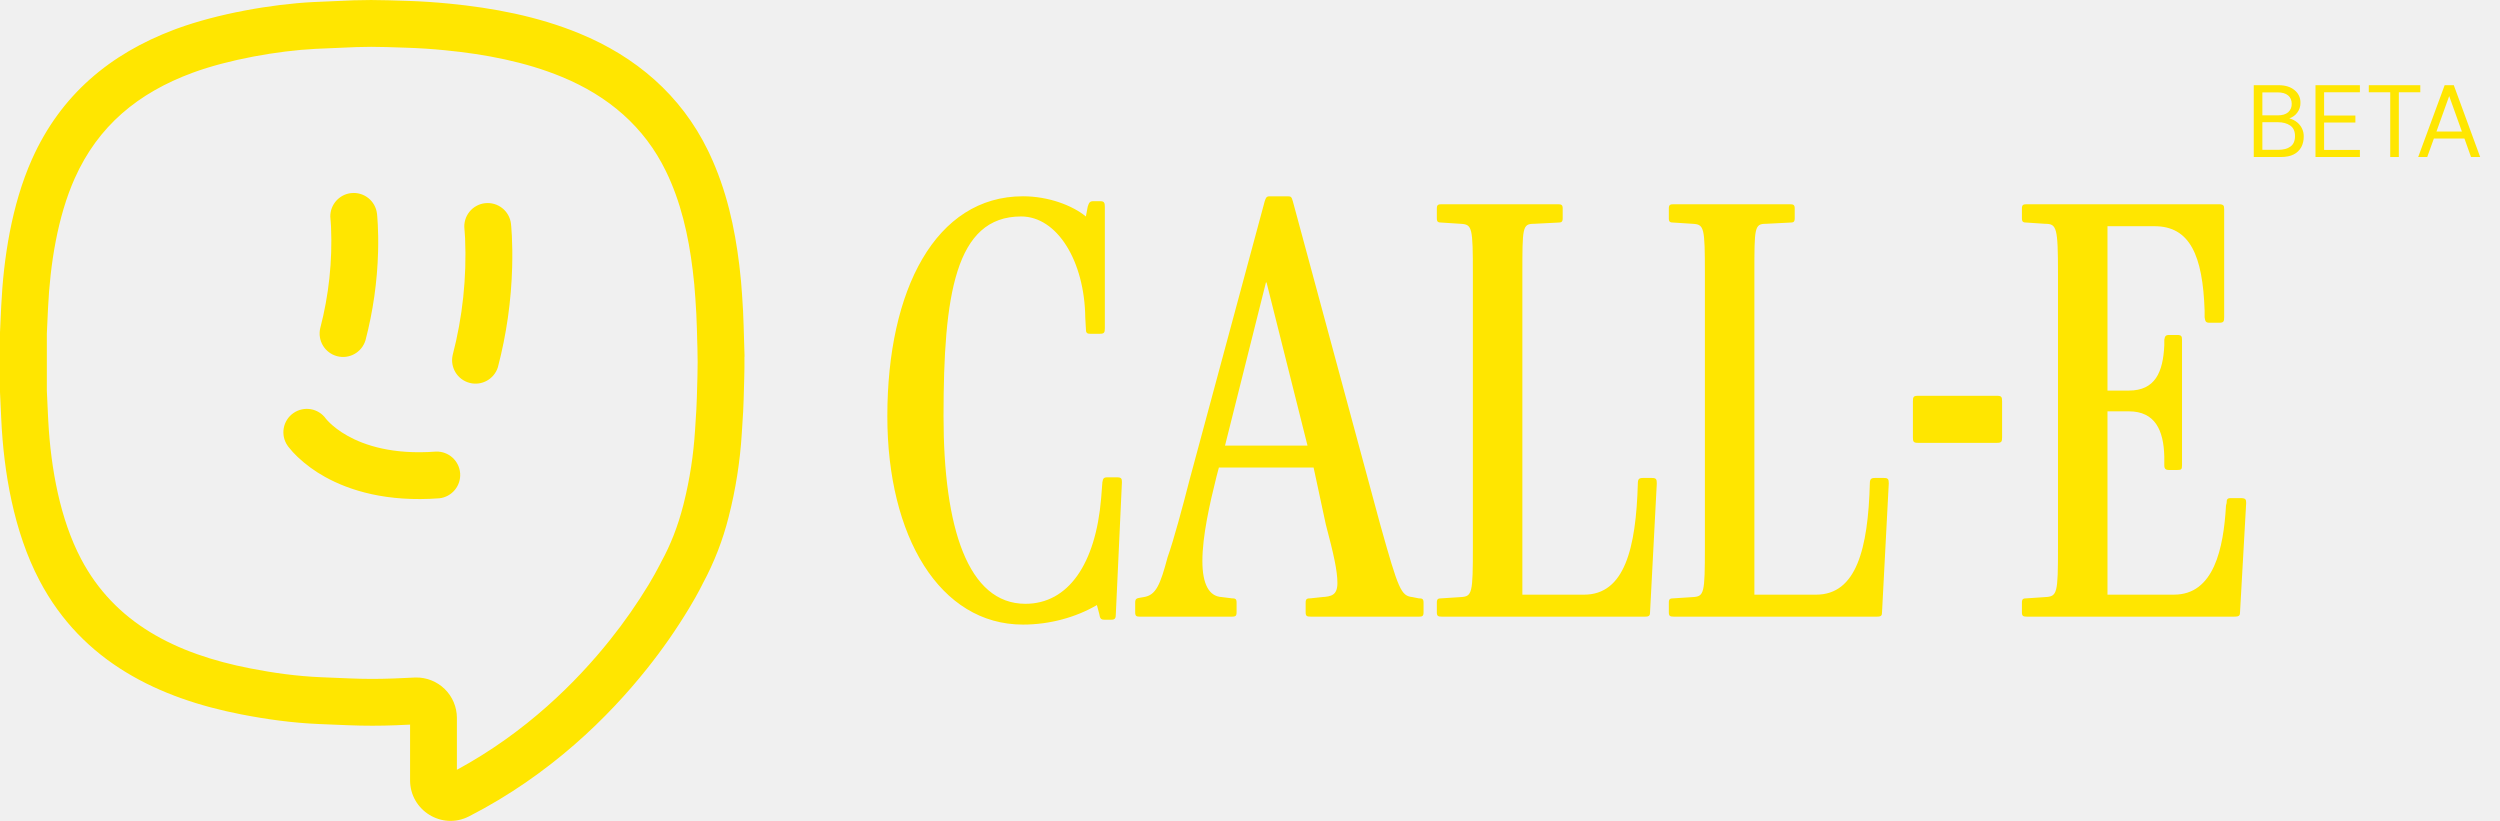
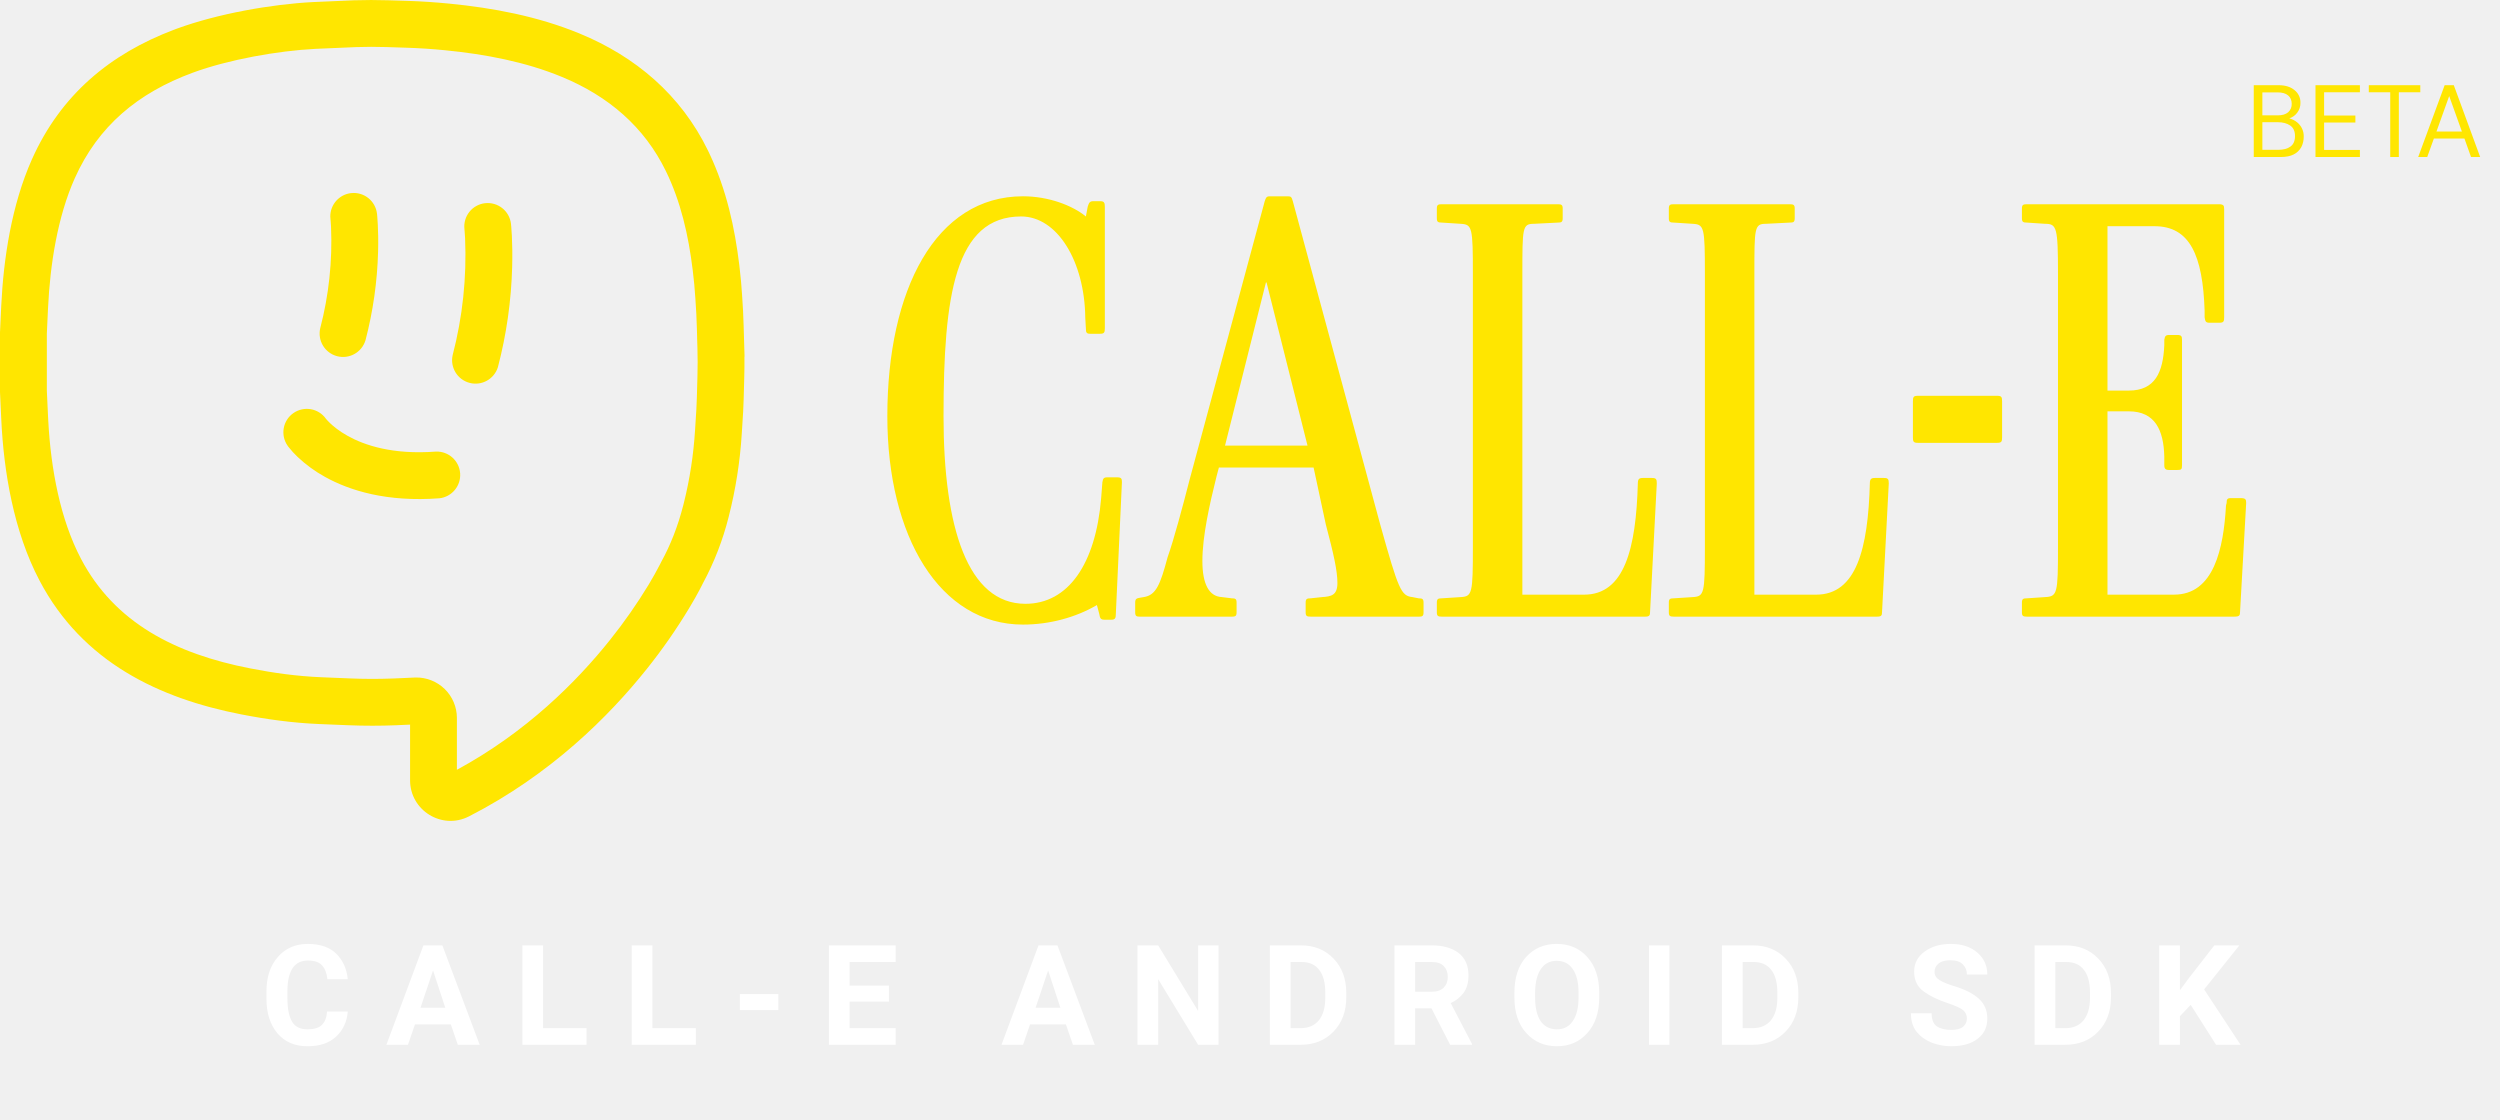
- <svg xmlns="http://www.w3.org/2000/svg" width="134" height="44" fill="none" viewBox="0 0 134 44">
+ <svg xmlns="http://www.w3.org/2000/svg" width="134" height="60" fill="none" viewBox="0 0 134 60">
  <path fill="#FFE600" d="M120.801 8.416v-3.85h1.326q.544 0 .858.264a.83.83 0 0 1 .319.676.84.84 0 0 1-.176.539.84.84 0 0 1-.418.297q.252.077.423.22a.95.95 0 0 1 .347.759q0 .32-.132.567a.94.94 0 0 1-.407.39q-.27.138-.688.138zm.462-.385h.847q.423-.001.66-.176.242-.177.242-.561 0-.39-.258-.567-.26-.176-.655-.176h-.836zm0-1.848h.831q.357 0 .55-.165a.57.57 0 0 0 .192-.451q0-.292-.192-.451-.194-.165-.567-.165h-.814zm2.847 2.233v-3.85h2.381v.379h-1.919v1.249h1.677v.374h-1.677v1.468h1.919v.38zm4.006 0V4.945h-1.149v-.38h2.761v.38h-1.15v3.47zm1.499 0 1.419-3.85h.489l1.414 3.85h-.49l-.352-.99h-1.639l-.357.99zm.979-1.364h1.364l-.682-1.903zM18.974.016q.913-.03 1.828-.001l1.049.032c.755.024 1.475.074 2.232.147 2.324.227 4.732.674 6.986 1.604 2.983 1.23 5.42 3.273 6.882 6.278l.088.186c.9 1.915 1.344 3.935 1.585 5.928l.023.203c.055.468.099.93.128 1.415l.053.857.001.014v.013l.031.795v.012l.048 1.614-.006.007q.005.558-.01 1.113v.001l-.032 1.16v.015l-.027.656-.001.015-.072 1.147a24 24 0 0 1-.703 4.475 15.4 15.4 0 0 1-1.387 3.574l-.038.076q-.049.1-.143.278c-.125.236-.311.57-.56.983a30 30 0 0 1-2.258 3.239c-2.03 2.545-5.158 5.666-9.536 7.908h-.001c-1.45.74-3.154-.325-3.154-1.935V38.84l-.373.016-.242.011-.068.003-.019.001h-.005v.001h-.003c-.878.036-1.742.036-2.62 0l-1.535-.063c-1.432-.06-2.815-.251-4.194-.52-4.372-.853-8.496-2.785-10.8-7.166C.728 28.478.198 25.263.068 22.479l-.068-1.464L0 17.817l.033-.714v-.002l.033-.7c.12-2.521.552-5.411 1.648-7.866C3.26 5.074 5.91 2.887 9.312 1.599l.163-.061C11.645.74 14.545.224 16.792.11h.01l2.16-.094zm.092 2.51-2.147.092c-2.043.103-4.686.58-6.578 1.275C7.388 4.98 5.257 6.758 4.006 9.558c-.916 2.052-1.32 4.591-1.432 6.962l-.033.702-.03.653v3.08l.066 1.408.013.245c.14 2.54.64 5.232 1.752 7.346 1.807 3.435 5.068 5.091 9.06 5.87 1.288.252 2.542.423 3.818.476l1.534.063c.758.032 1.504.034 2.26.006l.151-.006h.021q.023-.002.068-.004l.243-.01.728-.033.058-.002a2.17 2.17 0 0 1 2.207 2.17v2.777c3.715-2.012 6.42-4.72 8.218-6.975a28 28 0 0 0 2.07-2.966 19 19 0 0 0 .61-1.093l.026-.053.005-.01v-.001l.017-.032.017-.034c.49-.892.883-1.893 1.171-3.018l.031-.124c.32-1.28.515-2.565.599-3.887l.071-1.13.026-.618.032-1.156a26 26 0 0 0-.001-1.516l-.017-.54.002-.003-.015-.52-.03-.784-.053-.84-.057-.728a30 30 0 0 0-.081-.74c-.23-1.898-.643-3.687-1.438-5.318-1.154-2.373-3.08-4.024-5.582-5.056-1.944-.802-4.085-1.213-6.272-1.427a31 31 0 0 0-2.068-.135l-1.05-.034a25 25 0 0 0-1.655.002m-3.34 19.617a1.255 1.255 0 0 1 1.744.304l-.007-.01.031.038c.035.041.098.112.192.202.187.179.497.435.949.687.892.498 2.4 1.018 4.73.842a1.256 1.256 0 0 1 .189 2.503c-2.814.212-4.814-.41-6.143-1.152a7.2 7.2 0 0 1-1.462-1.067 5 5 0 0 1-.478-.524l-.034-.045-.012-.017-.005-.007-.002-.004h-.001c0-.001.01-.01 1.027-.721l-1.028.72a1.256 1.256 0 0 1 .31-1.75M26 10.892a1.256 1.256 0 0 1 1.389 1.106v.007l.002.011.003.038q.005.046.012.13.015.168.03.47c.02.399.035.967.016 1.661a23.7 23.7 0 0 1-.764 5.365 1.256 1.256 0 0 1-2.426-.643 21.2 21.2 0 0 0 .667-6.258q-.014-.256-.026-.387l-.008-.092-.001-.02A1.255 1.255 0 0 1 26 10.891m-7.18-.54a1.255 1.255 0 0 1 1.387 1.106l.001.003v.003l.001.01q.001.013.004.035l.01.116q.013.15.027.416c.018.353.032.854.015 1.466a21 21 0 0 1-.674 4.731 1.256 1.256 0 0 1-2.427-.643 18.4 18.4 0 0 0 .58-5.428 11 11 0 0 0-.022-.333l-.008-.08-.001-.015-.009-.129a1.256 1.256 0 0 1 1.115-1.259" />
  <g fill="#FFE600" clip-path="url(#a)">
    <path d="M59.579 33.216h-.393c-.197 0-.23-.098-.262-.295l-.13-.49c-1.114.654-2.522 1.047-3.963 1.047-4.454 0-7.27-4.716-7.27-11.167 0-6.779 2.587-11.79 7.27-11.79 1.375 0 2.653.492 3.373 1.082l.097-.524c.066-.197.098-.295.295-.295h.393c.197 0 .23.098.23.295v6.516c0 .23-.033.295-.262.295h-.524c-.196 0-.23-.066-.23-.295l-.032-.557c-.033-3.045-1.507-5.436-3.439-5.436-3.537 0-4.159 4.225-4.159 10.708 0 5.993 1.31 10.054 4.389 10.054 2.292 0 3.766-2.129 4.06-5.665l.066-.851c.033-.197.066-.263.261-.263h.525c.229 0 .261.066.261.263l-.327 7.073c0 .197-.033.295-.23.295zM76.042 33.052h-5.797c-.197 0-.262-.033-.262-.23V32.3c0-.197.066-.23.262-.23l.622-.066c.49-.033.818-.099.818-.753 0-.655-.197-1.54-.622-3.144l-.654-3.046h-5.077l-.13.492c-.36 1.44-.754 3.177-.754 4.519 0 1.245.36 1.9 1.048 1.932l.524.066c.197 0 .261.033.261.23v.524c0 .196-.066.23-.261.23h-4.913c-.196 0-.261-.034-.261-.23v-.524c0-.197.066-.23.261-.263l.197-.033c.655-.099.884-.654 1.277-2.129.328-.917.819-2.75 1.18-4.159l4.028-14.931c.065-.197.098-.262.262-.262h.982c.164 0 .197.033.262.261l4.683 17.325c.982 3.504 1.114 3.831 1.736 3.896l.327.066c.197 0 .261.033.261.23v.524c0 .196-.065.23-.261.23zm-5.96-9.168-2.195-8.744h-.033l-2.193 8.744zM88.18 33.052H77.276c-.196 0-.261-.033-.261-.23V32.3c0-.197.066-.23.261-.23l1.015-.066c.622-.033.655-.196.655-2.685V14.681c0-2.49-.033-2.653-.654-2.685l-1.016-.066c-.196 0-.261-.033-.261-.23v-.523c0-.197.066-.23.261-.23h6.223c.196 0 .261.033.261.23v.524c0 .196-.066.23-.261.23l-1.278.065c-.622 0-.622.197-.622 2.685v17.193h3.308c2.16 0 2.784-2.457 2.881-5.96 0-.23.066-.295.263-.295h.491c.23 0 .262.066.262.295l-.36 6.877c0 .196-.034.261-.262.261M100.617 33.052H89.712c-.197 0-.263-.033-.263-.23V32.3c0-.197.066-.23.263-.23l1.015-.066c.622-.033.655-.196.655-2.685V14.681c0-2.49-.033-2.653-.655-2.685l-1.015-.066c-.197 0-.263-.033-.263-.23v-.523c0-.197.066-.23.263-.23h6.222c.197 0 .263.033.263.23v.524c0 .196-.066.23-.263.23l-1.277.065c-.622 0-.622.197-.622 2.685v17.193h3.308c2.16 0 2.783-2.457 2.881-5.96 0-.23.066-.295.262-.295h.491c.229 0 .261.066.261.295l-.36 6.877c0 .196-.033.261-.263.261zM107.05 23.736h-4.257c-.229 0-.261-.066-.261-.294v-1.933c0-.23.033-.294.261-.294h4.257c.23 0 .262.066.262.294v1.933c0 .23-.033.294-.262.294M119.772 33.052h-11.134c-.197 0-.263-.033-.263-.23V32.3c0-.197.066-.23.263-.23l.982-.066c.655-.033.688-.196.688-2.685V14.681c0-2.49-.066-2.685-.688-2.685l-.982-.066c-.197 0-.263-.033-.263-.23v-.523c0-.197.066-.23.263-.23h10.283c.261 0 .294.066.294.262v5.796c0 .23-.033.294-.262.294h-.524c-.196 0-.229-.066-.262-.294v-.36c-.098-2.948-.786-4.52-2.685-4.52h-2.521v8.81h1.146c1.408 0 1.833-.983 1.899-2.424v-.295c.033-.196.066-.261.263-.261h.425c.229 0 .262.066.262.261v6.714c0 .23-.033.262-.262.262h-.425c-.197 0-.263-.066-.263-.262v-.458c-.033-1.409-.491-2.424-1.899-2.424h-1.146v9.825h3.569c2.129 0 2.653-2.457 2.784-4.781l.033-.131c0-.197.033-.262.229-.262h.524c.262 0 .295.066.295.262l-.328 5.829c0 .196-.033.261-.294.261z" />
  </g>
  <defs>
    <clipPath id="a">
      <path fill="#fff" d="M47.56 10.522h72.834v22.956H47.56z" />
    </clipPath>
  </defs>
+   <text x="67" y="56" fill="#FFFFFF" font-family="-apple-system, BlinkMacSystemFont, 'Segoe UI', Roboto, Helvetica, Arial, sans-serif" font-size="7.5" font-weight="700" letter-spacing="1.8" text-anchor="middle">CALL-E ANDROID SDK</text>
</svg>
